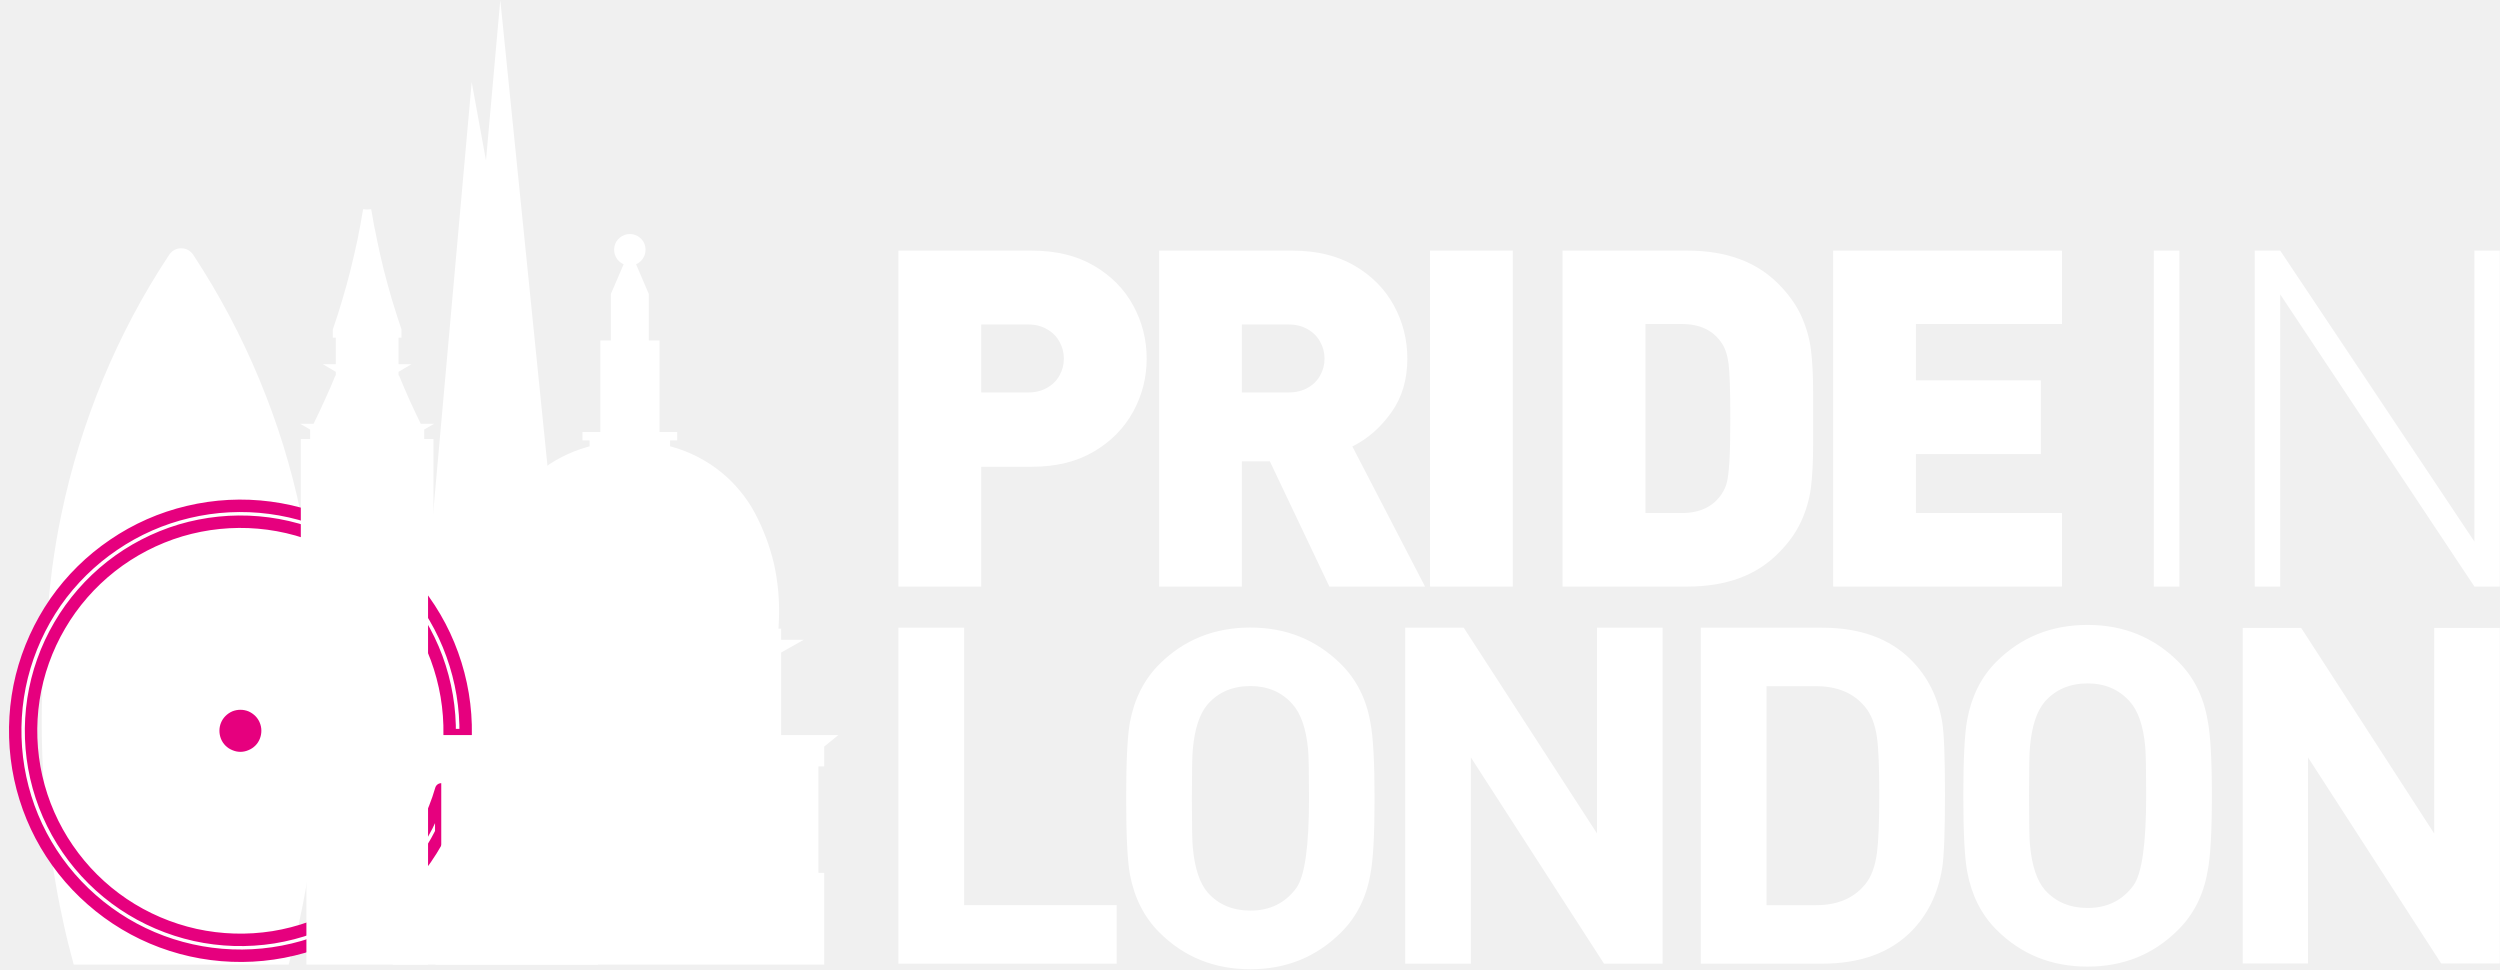
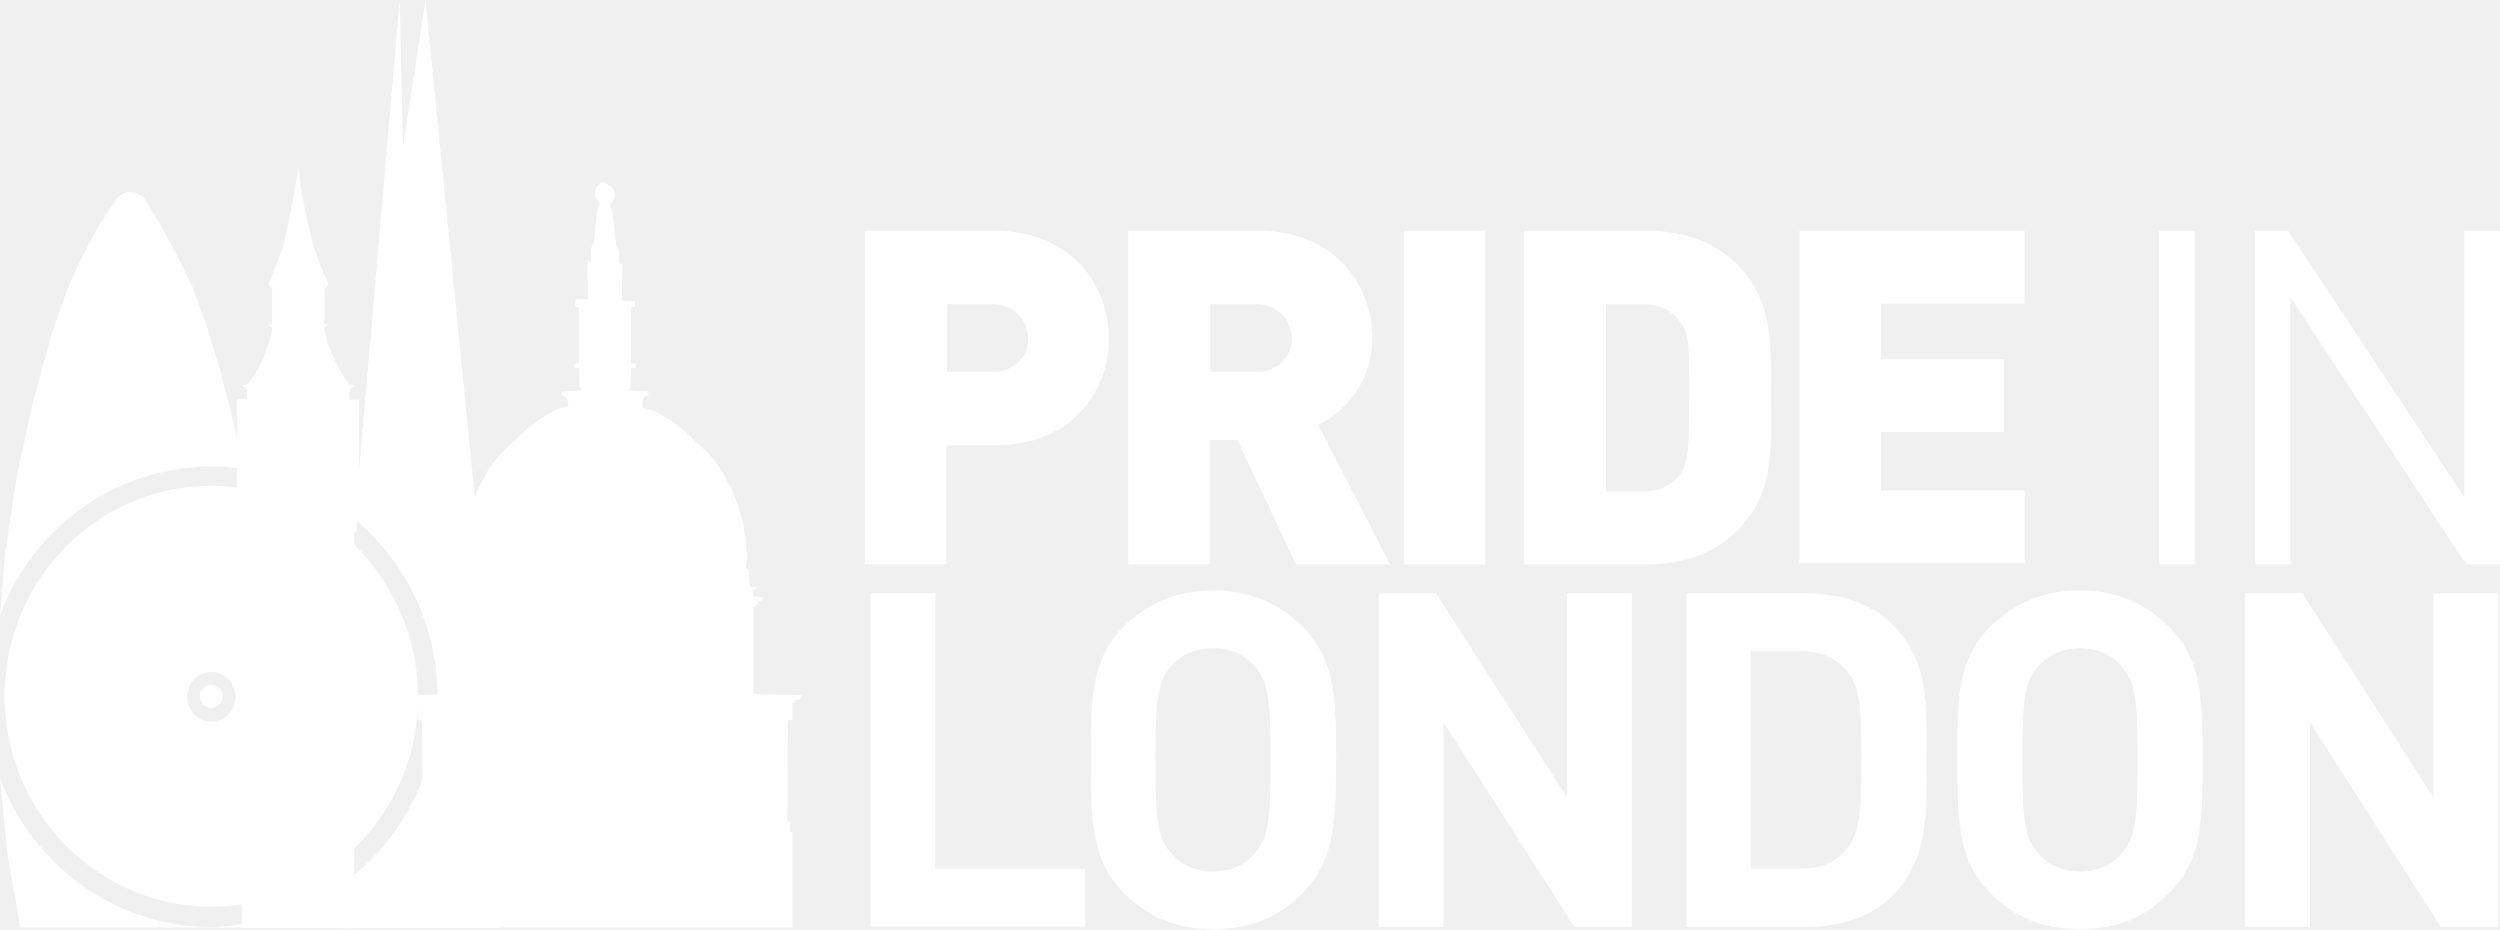
- <svg xmlns="http://www.w3.org/2000/svg" xmlns:xlink="http://www.w3.org/1999/xlink" width="165" height="64" viewBox="0 0 165 64">
-   <defs>
-     <polygon id="logo-white-a" points=".015 .042 17.003 .042 17.003 22.215 .015 22.215" />
-     <polygon id="logo-white-c" points="0 63.971 163.992 63.971 163.992 0 0 0" />
-     <polygon id="logo-white-e" points="0 63.971 163.992 63.971 163.992 0 0 0" />
-     <polygon id="logo-white-g" points="0 63.971 163.992 63.971 163.992 0 0 0" />
-     <polygon id="logo-white-i" points="0 63.971 163.992 63.971 163.992 0 0 0" />
-     <polygon id="logo-white-k" points="0 63.971 163.992 63.971 163.992 0 0 0" />
-     <polygon id="logo-white-m" points="0 63.971 163.992 63.971 163.992 0 0 0" />
-     <polygon id="logo-white-o" points="0 63.971 163.992 63.971 163.992 0 0 0" />
-   </defs>
-   <g fill="none" fill-rule="evenodd" transform="translate(1)">
-     <path fill="#FFF" fill-rule="nonzero" d="M18.854,33.88 C18.977,34.488 19.093,35.095 19.203,35.703 C19.305,36.311 19.394,36.922 19.469,37.536 C19.551,38.144 19.623,38.755 19.685,39.37 C19.739,39.984 19.784,40.602 19.818,41.223 C19.968,42.65 20.071,44.085 20.125,45.525 C20.18,46.965 20.18,48.407 20.125,49.847 C20.078,51.287 19.978,52.725 19.828,54.159 C19.678,55.585 19.476,57.01 19.223,58.43 C19.141,58.874 19.059,59.314 18.977,59.751 C18.888,60.188 18.796,60.625 18.7,61.062 C18.598,61.499 18.495,61.932 18.393,62.363 C18.283,62.8 18.171,63.233 18.054,63.663 L3.865,63.663 C3.748,63.233 3.636,62.8 3.526,62.363 C3.417,61.932 3.314,61.499 3.219,61.062 C3.123,60.625 3.031,60.188 2.942,59.751 C2.853,59.314 2.771,58.874 2.696,58.43 C2.443,57.01 2.241,55.585 2.091,54.159 C1.941,52.725 1.841,51.287 1.793,49.847 C1.739,48.407 1.739,46.965 1.793,45.525 C1.841,44.085 1.944,42.65 2.101,41.223 C2.135,40.602 2.18,39.984 2.234,39.37 C2.296,38.755 2.364,38.144 2.439,37.536 C2.521,36.922 2.614,36.311 2.716,35.703 C2.819,35.095 2.935,34.488 3.065,33.88 C3.379,32.372 3.766,30.875 4.223,29.394 C4.681,27.92 5.205,26.468 5.792,25.041 C6.386,23.608 7.047,22.207 7.771,20.842 C8.495,19.477 9.285,18.148 10.139,16.858 C10.18,16.783 10.232,16.718 10.293,16.663 C10.347,16.602 10.413,16.551 10.488,16.51 C10.556,16.469 10.632,16.438 10.713,16.418 C10.795,16.397 10.878,16.387 10.96,16.387 C11.041,16.387 11.124,16.397 11.206,16.418 C11.287,16.438 11.363,16.469 11.431,16.51 C11.506,16.551 11.571,16.602 11.626,16.663 C11.687,16.718 11.739,16.783 11.78,16.858 C12.627,18.148 13.414,19.477 14.138,20.842 C14.862,22.207 15.522,23.608 16.117,25.041 C16.711,26.468 17.238,27.92 17.696,29.394 C18.153,30.875 18.54,32.372 18.854,33.88" />
-     <polygon fill="#FFF" fill-rule="nonzero" points="24.924 63.663 30.132 5.418 31.075 10.59 32.019 0 38.468 63.663" />
-     <g transform="translate(0 33.368)">
-       <path fill="#FFF" fill-rule="nonzero" d="M29.732,15.147 C29.766,13.34 29.467,11.538 28.851,9.832 C28.241,8.133 27.32,6.556 26.134,5.182 C24.954,3.814 23.533,2.669 21.94,1.802 C20.348,0.942 18.61,0.38 16.814,0.143 C15.018,-0.094 13.193,-0 11.431,0.42 C9.669,0.833 7.997,1.569 6.5,2.591 C5.002,3.606 3.702,4.887 2.665,6.37 C1.635,7.86 0.881,9.522 0.44,11.276 C0.006,13.029 -0.105,14.852 0.112,16.653 C0.329,18.447 0.871,20.186 1.712,21.784 C2.559,23.389 3.692,24.822 5.054,26.014 C6.416,27.212 7.984,28.15 9.678,28.779 C11.372,29.409 13.172,29.725 14.989,29.711 C16.798,29.698 18.592,29.354 20.279,28.697 C21.967,28.034 23.52,27.072 24.862,25.86 C26.204,24.642 27.309,23.191 28.123,21.579 L28.123,18.732 C27.642,20.396 26.845,21.957 25.775,23.331 C24.712,24.697 23.396,25.855 21.899,26.741 C20.409,27.621 18.759,28.215 17.039,28.493 C15.326,28.763 13.575,28.711 11.882,28.339 C10.183,27.96 8.571,27.268 7.135,26.301 C5.693,25.327 4.447,24.089 3.465,22.655 C2.483,21.227 1.78,19.624 1.394,17.933 C1.008,16.242 0.945,14.49 1.209,12.771 C1.473,11.06 2.061,9.408 2.942,7.906 C3.815,6.411 4.968,5.09 6.335,4.014 C7.697,2.946 9.253,2.139 10.918,1.638 C12.584,1.145 14.328,0.967 16.055,1.116 C17.789,1.265 19.477,1.741 21.028,2.519 C22.585,3.29 23.981,4.351 25.139,5.643 C26.304,6.935 27.212,8.434 27.815,10.057 C28.418,11.688 28.71,13.416 28.676,15.147 L29.732,15.147 Z" />
-       <path stroke="#E6007E" stroke-linecap="round" stroke-linejoin="round" stroke-width=".821" d="M29.732,15.147 C29.766,13.34 29.467,11.538 28.851,9.832 C28.241,8.133 27.32,6.556 26.134,5.182 C24.954,3.814 23.533,2.669 21.94,1.802 C20.348,0.942 18.61,0.38 16.814,0.143 C15.018,-0.094 13.193,-0 11.431,0.42 C9.669,0.833 7.997,1.569 6.5,2.591 C5.002,3.606 3.702,4.887 2.665,6.37 C1.635,7.86 0.881,9.522 0.44,11.276 C0.006,13.029 -0.105,14.852 0.112,16.653 C0.329,18.447 0.871,20.186 1.712,21.784 C2.559,23.389 3.692,24.822 5.054,26.014 C6.416,27.212 7.984,28.15 9.678,28.779 C11.372,29.409 13.172,29.725 14.989,29.711 C16.798,29.698 18.592,29.354 20.279,28.697 C21.967,28.034 23.52,27.072 24.862,25.86 C26.204,24.642 27.309,23.191 28.123,21.579 L28.123,18.732 C27.642,20.396 26.845,21.957 25.775,23.331 C24.712,24.697 23.396,25.855 21.899,26.741 C20.409,27.621 18.759,28.215 17.039,28.493 C15.326,28.763 13.575,28.711 11.882,28.339 C10.183,27.96 8.571,27.268 7.135,26.301 C5.693,25.327 4.447,24.089 3.465,22.655 C2.483,21.227 1.78,19.624 1.394,17.933 C1.008,16.242 0.945,14.49 1.209,12.771 C1.473,11.06 2.061,9.408 2.942,7.906 C3.815,6.411 4.968,5.09 6.335,4.014 C7.697,2.946 9.253,2.139 10.918,1.638 C12.584,1.145 14.328,0.967 16.055,1.116 C17.789,1.265 19.477,1.741 21.028,2.519 C22.585,3.29 23.981,4.351 25.139,5.643 C26.304,6.935 27.212,8.434 27.815,10.057 C28.418,11.688 28.71,13.416 28.676,15.147 L29.732,15.147 Z" />
-     </g>
-     <path fill="#E6007E" fill-rule="nonzero" d="M13.584,47.706 C13.652,47.538 13.753,47.384 13.882,47.256 C14.01,47.127 14.164,47.023 14.333,46.949 C14.502,46.881 14.683,46.846 14.866,46.846 C15.049,46.846 15.23,46.881 15.399,46.949 C15.568,47.023 15.721,47.127 15.85,47.256 C15.979,47.384 16.08,47.538 16.147,47.706 C16.215,47.869 16.25,48.046 16.25,48.229 C16.25,48.411 16.215,48.592 16.147,48.761 C16.08,48.93 15.979,49.084 15.85,49.212 C15.721,49.34 15.568,49.441 15.399,49.509 C15.23,49.583 15.049,49.622 14.866,49.622 C14.683,49.622 14.502,49.583 14.333,49.509 C14.163,49.441 14.01,49.341 13.882,49.212 C13.753,49.084 13.652,48.93 13.584,48.761 C13.517,48.592 13.482,48.411 13.482,48.229 C13.482,48.046 13.517,47.869 13.584,47.706 Z" />
-     <path fill="#FFF" fill-rule="nonzero" d="M27.251,37.823 L27.251,63.663 L19.223,63.663 L19.223,37.823 L19.039,37.823 L19.039,36.543 L18.854,36.543 L18.854,28.974 L19.469,28.974 L19.469,28.349 L18.813,27.97 L19.695,27.97 C19.825,27.711 19.951,27.448 20.074,27.182 C20.204,26.916 20.327,26.649 20.443,26.383 C20.566,26.117 20.686,25.85 20.802,25.584 C20.918,25.318 21.031,25.048 21.14,24.775 L21.161,24.775 L21.161,24.539 L20.31,24.038 L21.161,24.038 L21.161,22.286 L20.966,22.286 L20.966,21.743 C21.192,21.095 21.4,20.443 21.592,19.787 C21.79,19.132 21.971,18.473 22.135,17.81 C22.299,17.148 22.453,16.482 22.596,15.813 C22.733,15.144 22.856,14.475 22.965,13.806 L23.232,13.827 L23.499,13.806 C23.608,14.475 23.734,15.144 23.878,15.813 C24.015,16.482 24.165,17.148 24.329,17.81 C24.5,18.473 24.681,19.132 24.872,19.787 C25.071,20.443 25.279,21.095 25.498,21.743 L25.498,22.286 L25.303,22.286 L25.303,24.038 L26.154,24.038 L25.303,24.539 L25.303,24.775 L25.334,24.775 C25.443,25.048 25.556,25.318 25.672,25.584 C25.788,25.85 25.905,26.117 26.021,26.383 C26.144,26.649 26.267,26.916 26.39,27.182 C26.513,27.448 26.639,27.711 26.769,27.97 L27.651,27.97 L26.995,28.349 L26.995,28.974 L27.61,28.974 L27.61,36.543 L27.425,36.543 L27.425,37.823 L27.251,37.823" />
-     <path fill="#FFF" fill-rule="nonzero" d="M53.396,50.584 L53.016,50.584 L53.016,57.61 L53.396,57.61 L53.396,63.663 L27.743,63.663 L27.743,57.61 L28.123,57.61 L28.123,50.584 L27.743,50.584 L27.743,49.274 L26.81,48.516 L30.583,48.516 L30.583,43.067 L29.097,42.227 L30.583,42.227 L30.583,41.49 L30.758,41.49 L30.727,40.804 C30.706,40.203 30.723,39.601 30.778,39.001 C30.833,38.401 30.929,37.805 31.065,37.219 C31.195,36.639 31.366,36.064 31.578,35.498 C31.789,34.939 32.036,34.391 32.316,33.86 C32.595,33.335 32.929,32.841 33.31,32.385 C33.692,31.922 34.118,31.503 34.582,31.135 C35.045,30.761 35.547,30.435 36.079,30.162 C36.61,29.89 37.167,29.67 37.74,29.507 L37.914,29.456 L37.914,29.066 L37.442,29.066 L37.442,28.513 L38.621,28.513 L38.621,22.471 L39.319,22.471 L39.319,19.398 L40.159,17.442 C40.051,17.394 39.95,17.329 39.862,17.247 C39.774,17.166 39.701,17.069 39.647,16.961 C39.592,16.859 39.558,16.748 39.544,16.633 C39.524,16.511 39.527,16.39 39.554,16.274 C39.575,16.159 39.617,16.048 39.677,15.947 C39.739,15.845 39.818,15.755 39.913,15.68 C40.008,15.606 40.112,15.547 40.221,15.506 C40.336,15.465 40.454,15.445 40.569,15.445 C40.692,15.445 40.809,15.465 40.918,15.506 C41.033,15.547 41.137,15.606 41.226,15.68 C41.321,15.755 41.4,15.845 41.461,15.947 C41.522,16.048 41.564,16.159 41.585,16.274 C41.612,16.39 41.615,16.511 41.595,16.633 C41.581,16.748 41.547,16.859 41.492,16.961 C41.438,17.069 41.365,17.166 41.277,17.247 C41.189,17.329 41.088,17.394 40.98,17.442 L41.82,19.398 L41.82,22.471 L42.528,22.471 L42.528,28.513 L43.697,28.513 L43.697,29.066 L43.225,29.066 L43.225,29.456 L43.41,29.507 C43.982,29.67 44.535,29.89 45.06,30.162 C45.592,30.435 46.094,30.761 46.557,31.135 C47.021,31.503 47.447,31.922 47.828,32.385 C48.21,32.841 48.543,33.335 48.823,33.86 C49.103,34.391 49.35,34.939 49.561,35.498 C49.773,36.064 49.947,36.639 50.084,37.219 C50.214,37.805 50.306,38.401 50.361,39.001 C50.415,39.601 50.433,40.203 50.412,40.804 L50.381,41.49 L50.556,41.49 L50.556,42.227 L52.042,42.227 L50.556,43.067 L50.556,48.516 L54.329,48.516 L53.396,49.274 L53.396,50.584" />
-     <polygon fill="#FFF" fill-rule="nonzero" points="108.73 63.602 104.865 63.602 96.078 49.99 96.078 63.602 91.741 63.602 91.741 41.428 95.606 41.428 104.403 55.009 104.403 41.428 108.73 41.428" />
-     <polygon fill="#FFF" fill-rule="nonzero" points="72.702 63.602 58.296 63.602 58.296 41.428 62.633 41.428 62.633 59.741 72.702 59.741" />
-     <g transform="translate(146.989 41.387)">
-       <mask id="logo-white-b" fill="#fff">
-         <use xlink:href="#logo-white-a" />
-       </mask>
-       <polygon fill="#FFF" fill-rule="nonzero" points="17.003 22.215 13.138 22.215 4.341 8.604 4.341 22.215 .015 22.215 .015 .042 3.88 .042 12.666 13.622 12.666 .042 17.003 .042" mask="url(#logo-white-b)" />
-     </g>
-     <path fill="#FFF" fill-rule="nonzero" d="M139.806 58.44C139.081 59.43 138.073 59.925 136.781 59.925 135.619 59.925 134.683 59.532 133.972 58.747 133.432 58.126 133.101 57.129 132.978 55.757 132.937 55.381 132.916 54.302 132.916 52.52 132.916 50.731 132.937 49.652 132.978 49.284 133.101 47.911 133.432 46.914 133.972 46.293 134.683 45.501 135.619 45.105 136.781 45.105 137.923 45.105 138.849 45.501 139.56 46.293 140.12 46.914 140.462 47.911 140.585 49.284 140.626 49.734 140.647 50.813 140.647 52.52 140.647 55.695 140.366 57.668 139.806 58.44M144.696 47.502C144.43 45.965 143.787 44.688 142.769 43.671 141.149 42.053 139.153 41.244 136.781 41.244 134.389 41.244 132.383 42.053 130.763 43.671 129.765 44.668 129.123 45.945 128.835 47.502 128.665 48.417 128.579 50.089 128.579 52.52 128.579 54.951 128.665 56.62 128.835 57.528 129.123 59.085 129.765 60.362 130.763 61.359 132.383 62.984 134.389 63.796 136.781 63.796 139.153 63.796 141.149 62.984 142.769 61.359 143.787 60.341 144.43 59.065 144.696 57.528 144.888 56.6 144.984 54.93 144.984 52.52 144.984 50.11 144.888 48.437 144.696 47.502M122.879 56.289C122.756 57.204 122.496 57.897 122.099 58.368 121.354 59.283 120.274 59.741 118.86 59.741L115.589 59.741 115.589 45.289 118.86 45.289C120.274 45.289 121.354 45.747 122.099 46.662 122.496 47.14 122.756 47.805 122.879 48.659 122.981 49.383 123.032 50.639 123.032 52.428 123.032 54.231 122.981 55.518 122.879 56.289M127.185 47.655C126.911 46.017 126.224 44.648 125.124 43.548 123.709 42.135 121.754 41.428 119.259 41.428L111.252 41.428 111.252 63.602 119.259 63.602C121.754 63.602 123.709 62.899 125.124 61.492 126.224 60.386 126.911 58.983 127.185 57.283 127.308 56.518 127.369 54.9 127.369 52.428 127.369 49.997 127.308 48.406 127.185 47.655M84.554 58.614C83.822 59.604 82.814 60.099 81.529 60.099 80.36 60.099 79.424 59.707 78.72 58.921 78.18 58.3 77.848 57.303 77.725 55.931 77.684 55.555 77.664 54.476 77.664 52.694 77.664 50.905 77.684 49.827 77.725 49.458 77.848 48.085 78.18 47.089 78.72 46.467 79.424 45.675 80.36 45.279 81.529 45.279 82.671 45.279 83.594 45.675 84.298 46.467 84.858 47.089 85.203 48.085 85.333 49.458 85.374 49.908 85.395 50.987 85.395 52.694 85.395 55.869 85.114 57.842 84.554 58.614M89.444 47.676C89.178 46.14 88.535 44.863 87.517 43.845 85.89 42.227 83.894 41.418 81.529 41.418 79.137 41.418 77.131 42.227 75.511 43.845 74.513 44.842 73.867 46.119 73.573 47.676 73.409 48.591 73.327 50.263 73.327 52.694 73.327 55.125 73.409 56.794 73.573 57.703 73.867 59.259 74.513 60.536 75.511 61.533 77.131 63.158 79.137 63.97 81.529 63.97 83.894 63.97 85.89 63.158 87.517 61.533 88.535 60.516 89.178 59.239 89.444 57.703 89.629 56.767 89.721 55.098 89.721 52.694 89.721 50.284 89.629 48.611 89.444 47.676" />
-     <mask id="logo-white-d" fill="#fff">
-       <use xlink:href="#logo-white-c" />
-     </mask>
-     <polygon fill="#FFF" fill-rule="nonzero" points="141.149 38.714 142.841 38.714 142.841 16.541 141.149 16.541" mask="url(#logo-white-d)" />
-     <mask id="logo-white-f" fill="#fff">
-       <use xlink:href="#logo-white-e" />
-     </mask>
-     <polygon fill="#FFF" fill-rule="nonzero" points="163.992 38.714 162.311 38.714 149.495 19.429 149.495 38.714 147.813 38.714 147.813 16.541 149.495 16.541 162.311 35.744 162.311 16.541 163.992 16.541" mask="url(#logo-white-f)" />
-     <mask id="logo-white-h" fill="#fff">
-       <use xlink:href="#logo-white-g" />
-     </mask>
-     <polygon fill="#FFF" fill-rule="nonzero" points="93.381 38.714 98.846 38.714 98.846 16.541 93.381 16.541" mask="url(#logo-white-h)" />
-     <mask id="logo-white-j" fill="#fff">
-       <use xlink:href="#logo-white-i" />
-     </mask>
-     <polygon fill="#FFF" fill-rule="nonzero" points="135.09 38.714 119.987 38.714 119.987 16.541 135.09 16.541 135.09 21.385 125.452 21.385 125.452 25.103 133.695 25.103 133.695 29.968 125.452 29.968 125.452 33.86 135.09 33.86" mask="url(#logo-white-j)" />
-     <mask id="logo-white-l" fill="#fff">
-       <use xlink:href="#logo-white-k" />
-     </mask>
-     <path fill="#FFF" fill-rule="nonzero" d="M68.929,24.775 C68.744,25.116 68.471,25.39 68.108,25.594 C67.753,25.799 67.336,25.902 66.857,25.902 L63.761,25.902 L63.761,21.416 L66.857,21.416 C67.336,21.416 67.753,21.521 68.108,21.733 C68.471,21.938 68.744,22.215 68.929,22.563 C69.12,22.904 69.216,23.273 69.216,23.669 C69.216,24.065 69.12,24.434 68.929,24.775 M73.788,20.156 C73.194,19.07 72.329,18.196 71.194,17.534 C70.06,16.872 68.693,16.541 67.093,16.541 L58.296,16.541 L58.296,38.714 L63.761,38.714 L63.761,30.807 L67.093,30.807 C68.693,30.807 70.06,30.473 71.194,29.804 C72.329,29.135 73.194,28.257 73.788,27.172 C74.383,26.086 74.68,24.918 74.68,23.669 C74.68,22.413 74.383,21.242 73.788,20.156" mask="url(#logo-white-l)" />
-     <mask id="logo-white-n" fill="#fff">
-       <use xlink:href="#logo-white-m" />
-     </mask>
-     <path fill="#FFF" fill-rule="nonzero" d="M86.133,24.775 C85.948,25.116 85.675,25.39 85.312,25.594 C84.95,25.799 84.53,25.902 84.051,25.902 L80.965,25.902 L80.965,21.416 L84.051,21.416 C84.53,21.416 84.95,21.521 85.312,21.733 C85.675,21.938 85.948,22.215 86.133,22.563 C86.324,22.904 86.42,23.273 86.42,23.669 C86.42,24.065 86.324,24.434 86.133,24.775 Z M88.255,29.466 C89.26,28.967 90.114,28.223 90.818,27.233 C91.529,26.25 91.884,25.062 91.884,23.669 C91.884,22.413 91.587,21.242 90.993,20.156 C90.398,19.07 89.533,18.196 88.399,17.534 C87.257,16.872 85.89,16.541 84.297,16.541 L75.501,16.541 L75.501,38.714 L80.965,38.714 L80.965,30.449 L82.811,30.449 L86.738,38.714 L93.053,38.714 L88.255,29.466 Z" mask="url(#logo-white-n)" />
-     <mask id="logo-white-p" fill="#fff">
-       <use xlink:href="#logo-white-o" />
-     </mask>
-     <path fill="#FFF" fill-rule="nonzero" d="M113.138,30.5 C113.097,31.128 113.043,31.572 112.974,31.832 C112.913,32.091 112.797,32.351 112.626,32.61 C112.065,33.443 111.191,33.86 110.001,33.86 L107.602,33.86 L107.602,21.385 L110.001,21.385 C111.191,21.385 112.065,21.801 112.626,22.634 C112.858,22.969 113.012,23.43 113.087,24.017 C113.162,24.598 113.2,25.799 113.2,27.622 C113.2,28.913 113.18,29.872 113.138,30.5 M118.521,23.075 C118.426,22.317 118.21,21.569 117.875,20.832 C117.54,20.101 117.031,19.395 116.348,18.712 C114.899,17.264 112.906,16.541 110.37,16.541 L102.127,16.541 L102.127,38.714 L110.37,38.714 C112.906,38.714 114.899,37.987 116.348,36.533 C117.031,35.857 117.54,35.15 117.875,34.413 C118.21,33.682 118.426,32.938 118.521,32.18 C118.617,31.422 118.665,30.507 118.665,29.435 L118.665,25.82 C118.665,24.741 118.617,23.826 118.521,23.075" mask="url(#logo-white-p)" />
-   </g>
+ <svg xmlns="http://www.w3.org/2000/svg" width="164" height="61" fill="none" viewBox="0 0 164 61">
+   <path fill="#fff" d="M65.352 29.21h-3.278v7.815h-5.348V15.136h8.588c4.821 0 7.42 3.452 7.42 7.018.038 3.604-2.561 7.056-7.382 7.056zm-.227-9.256h-3.013v4.438h3.014c1.468 0 2.335-1.062 2.335-2.2-.038-1.138-.904-2.238-2.335-2.238zM85.013 37.025l-3.842-8.156h-1.808v8.156h-5.349V15.136h8.588c4.822 0 7.42 3.452 7.42 7.018 0 2.997-1.845 4.856-3.54 5.728l4.708 9.143h-6.177zm-2.599-17.071h-3.013v4.438h3.013c1.469 0 2.335-1.062 2.335-2.2-.037-1.138-.866-2.238-2.335-2.238zM92.094 37.025V15.136h5.349v21.889h-5.349zM113.903 34.862c-1.506 1.518-3.615 2.163-5.875 2.163h-8.061V15.136h8.061c2.26 0 4.369.645 5.875 2.163 2.524 2.541 2.26 5.348 2.26 8.8 0 3.453.302 6.222-2.26 8.763zm-3.653-13.694c-.49-.72-1.205-1.214-2.561-1.214h-2.336v12.29h2.336c1.356 0 2.071-.492 2.561-1.213.414-.607.565-1.214.565-4.932.038-3.717-.113-4.324-.565-4.931zM118.047 37.025V15.136h14.765v4.78h-9.416v3.642h8.06v4.78h-8.06v3.831h9.416v4.78h-14.765v.076zM141.626 37.025V15.136h2.335v21.889h-2.335zM161.778 37.025l-11.526-17.526v17.526h-2.336V15.136h2.185l11.564 17.488V15.136H164v21.889h-2.222zM57.103 60.81V38.922h4.256v18.057h9.83v3.793H57.104v.038zM85.465 58.572c-1.507 1.555-3.39 2.39-5.876 2.39s-4.37-.873-5.876-2.39c-2.184-2.2-2.147-4.932-2.147-8.725 0-3.794-.075-6.525 2.147-8.725 1.507-1.518 3.428-2.39 5.876-2.39 2.448 0 4.332.872 5.876 2.39 2.185 2.2 2.185 4.931 2.185 8.725-.038 3.793 0 6.525-2.185 8.725zm-3.164-14.87c-.603-.721-1.544-1.177-2.712-1.177-1.168 0-2.147.456-2.75 1.176-.828.91-1.054 1.935-1.054 6.146 0 4.21.226 5.235 1.055 6.145.602.721 1.581 1.176 2.75 1.176 1.167 0 2.108-.455 2.711-1.176.829-.91 1.055-1.934 1.055-6.145 0-4.211-.226-5.197-1.055-6.146zM103.281 60.81l-8.588-13.429v13.43h-4.256V38.92h3.767l8.588 13.392V38.922h4.256V60.81h-3.767zM124.187 58.724c-1.432 1.441-3.466 2.086-5.726 2.086h-7.834V38.922h7.834c2.26 0 4.294.645 5.726 2.086 2.448 2.466 2.184 5.463 2.184 8.763s.226 6.487-2.184 8.953zm-2.976-14.643c-.716-.873-1.695-1.366-3.164-1.366h-3.202V56.98h3.202c1.469 0 2.448-.455 3.164-1.366.791-.986.904-2.541.904-5.88 0-3.3-.113-4.666-.904-5.652zM142.304 58.572c-1.507 1.555-3.39 2.39-5.876 2.39s-4.369-.873-5.876-2.39c-2.185-2.2-2.147-4.932-2.147-8.725 0-3.794-.075-6.525 2.147-8.725 1.507-1.518 3.428-2.39 5.876-2.39 2.448 0 4.332.872 5.876 2.39 2.185 2.2 2.185 4.931 2.185 8.725 0 3.793.037 6.525-2.185 8.725zm-3.126-14.87c-.603-.721-1.545-1.177-2.712-1.177-1.168 0-2.147.456-2.75 1.176-.829.91-1.055 1.935-1.055 6.146 0 4.21.226 5.235 1.055 6.145.603.721 1.582 1.176 2.75 1.176 1.167 0 2.109-.455 2.712-1.176.828-.91 1.054-1.934 1.054-6.145 0-4.211-.226-5.197-1.054-6.146zM160.12 60.81l-8.588-13.429v13.43h-4.256V38.92h3.766l8.588 13.392V38.922h4.256V60.81h-3.766zM27.421 45.712c0-3.984-1.657-7.55-4.294-10.091l-.753 8.573v12.253c3.088-2.541 5.047-6.41 5.047-10.735z" />
+   <path fill="#fff" d="M32.054 41.69L27.911 0l-1.47 9.636L26.217 0l-2.938 34.066c3.315 2.77 5.424 6.98 5.424 11.646 0 5.083-2.486 9.597-6.29 12.329v2.845H32.77l-.716-19.195zM13.861 60.81C7.533 60.81 2.147 56.751 0 51.06l.452 4.705.866 5.083H15.82l.037-.227c-.64.113-1.318.19-1.996.19zM13.861 30.614c.716 0 1.432.038 2.11.152l-.565-2.732-1.017-3.907-.791-2.655-.98-2.656-.941-1.935-1.055-1.972-.753-1.252-.452-.72-.415-.266-.414-.076h-.301l-.226.114-.264.151-.264.342-1.092 1.669-1.092 2.048-.904 1.973-1.017 2.883-1.281 4.666-1.055 4.818-.753 5.007L0 40.363c2.11-5.69 7.533-9.75 13.861-9.75zM13.861 44.915c-.414 0-.753.342-.753.76 0 .416.34.758.753.758.415 0 .754-.342.754-.759s-.34-.759-.754-.759z" />
+   <path fill="#fff" d="M17.1 38.922l-.414-4.097-.452-2.732c-.753-.152-1.544-.227-2.373-.227-7.495 0-13.56 6.183-13.56 13.808s6.102 13.808 13.56 13.808c.754 0 1.507-.075 2.26-.19l.64-3.565.377-3.642.226-5.197v-4.173l-.263-3.793zm-3.239 8.421c-.866 0-1.582-.72-1.582-1.631 0-.91.716-1.631 1.582-1.631.867 0 1.582.72 1.582 1.631 0 .91-.715 1.631-1.582 1.631z" />
+   <path fill="#fff" d="M19.587 10.963l.226 1.821.226 1.176.527 2.2.452 1.252.527 1.252-.263.304v2.314h.263l-.301.227.226.949.301.72.226.494.226.455.377.645.339.493h.301l-.301.303v.645h.603l.037 7.132h-.188v1.517h-.15v26.024h-7.383V34.9h-.113v-1.555h-.189v-7.17h.641v-.607l-.34-.303.377-.038.377-.493.414-.683.34-.835.338-.91.151-.759-.264-.265h.264v-2.314l-.264-.304.528-1.29.452-1.176.49-2.238.527-2.997zM39.663 11.912l-.15.075c-.038 0-.038.038-.076.038H39.4l-.037.038-.113.076-.038.038c-.113.114-.188.304-.188.455 0 .076 0 .19.037.266v.038l.038.038c.038.076.075.152.15.19l.076.113v.19l-.15.38-.227 2.086-.188.38v.872h-.226l.038 2.427-.867.038v.456l.264.075v3.642l-.301.038v.304l.301-.038.038 1.252.188.227h-.15l-.264.038-.942.038v.303h.188l.151.19.075.19.038.265-.98.304-.903.569-.904.683-.829.796-.79.721-.754.949-.791 1.441-.415 1.1-.3 1.025-.19 1.175-.075 1.139.076.72-.188.076-.076 1.1-.414.038.037.19.151.038v.417l-.188-.038-.415.076.038.266h.264v.151h.113l.037.152h.151v5.804l-.866.038-2.298.038v.152l.15.151.302.038v.152l.15.076v1.063l.302.037.038 6.6-.188.039.037.645-.188.038v6.259H51.98v-6.26l-.188-.037.037-.645-.188-.038.038-6.6.301-.039V46.167l.15-.076v-.152l.302-.038.15-.151v-.152l-2.297-.038-.866-.038v-5.728h.15l.038-.152h.113v-.19h.264l.037-.265-.414-.076-.188.038v-.417l.15-.038.038-.19-.414-.038-.076-1.1-.188-.076.075-.72-.075-1.139-.188-1.176-.302-1.024-.414-1.1-.791-1.442-.753-.948-.791-.72-.829-.797-.904-.683-.904-.531-.942-.304.038-.265.038-.266.15-.19h.189v-.303l-.942-.038-.264-.038h-.15l.188-.227.038-1.252.301.038v-.304l-.301-.038v-3.642l.263-.075v-.342l-.866-.038.038-2.428h-.226v-.872l-.189-.38-.226-2.086-.15-.38v-.189l.075-.114c.075-.038.113-.114.15-.19l.038-.037v-.038c.038-.076.038-.152.038-.266 0-.19-.075-.341-.188-.455l-.038-.038-.113-.076-.038-.038h-.037c-.038 0-.038-.038-.076-.038l-.15-.076" />
</svg>
